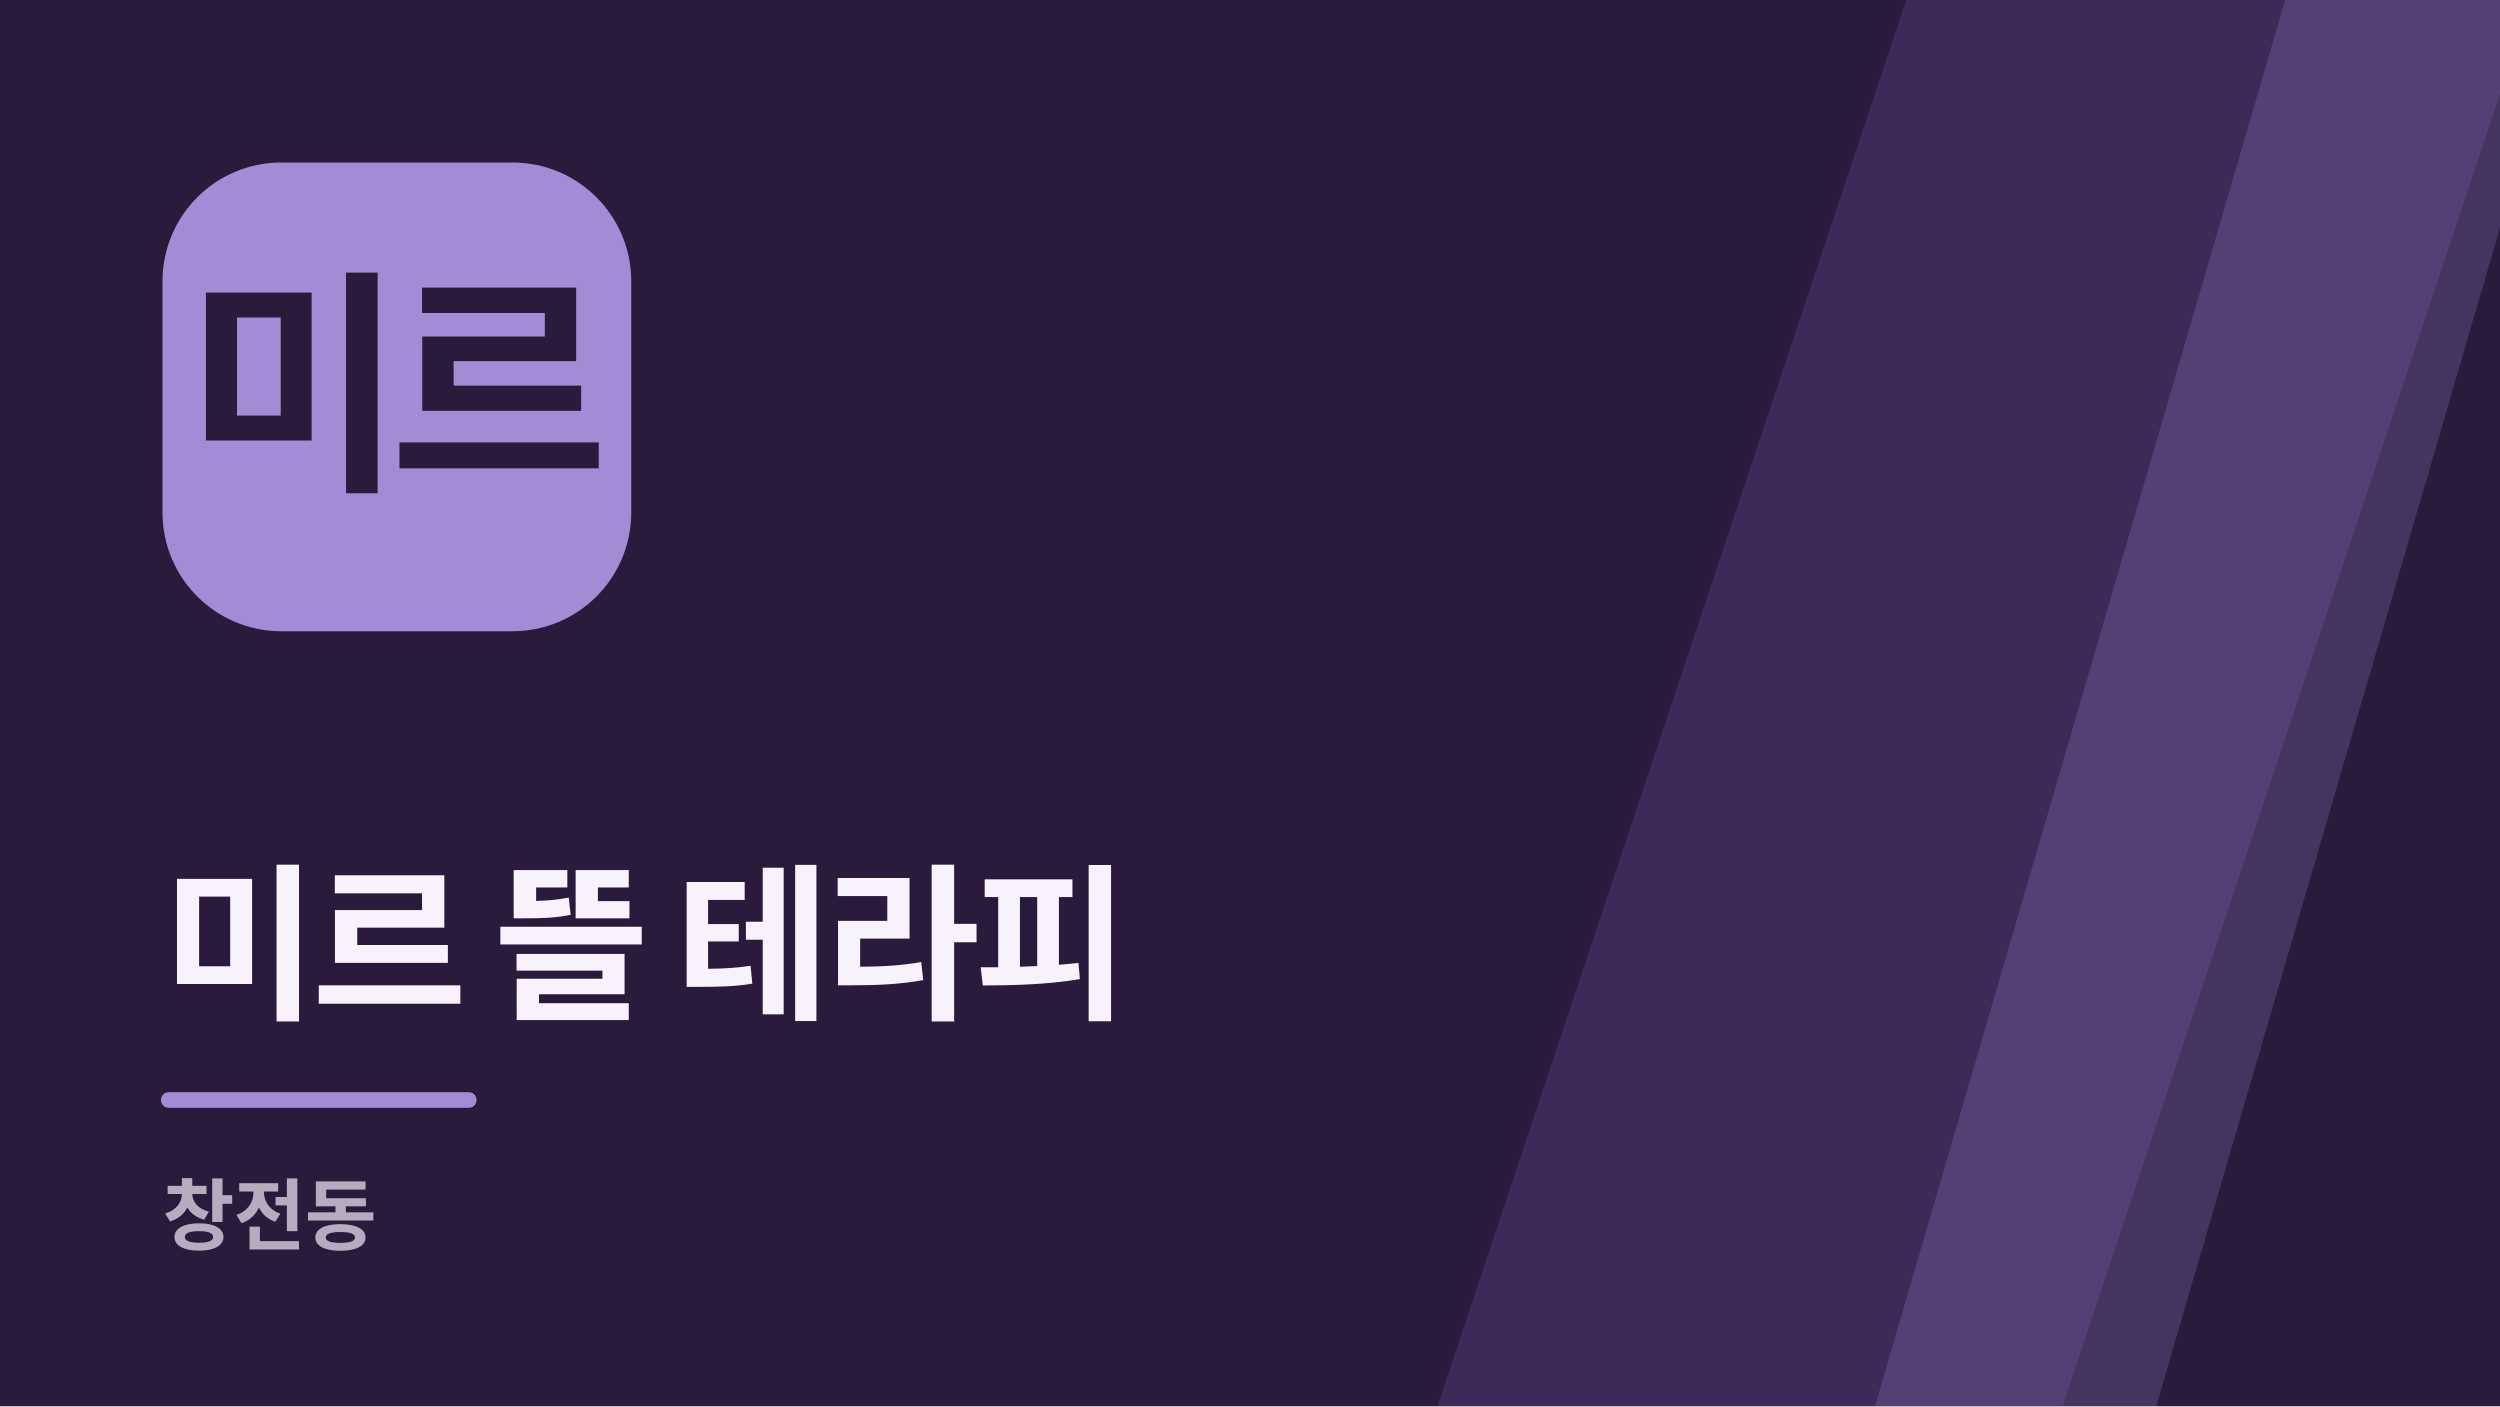
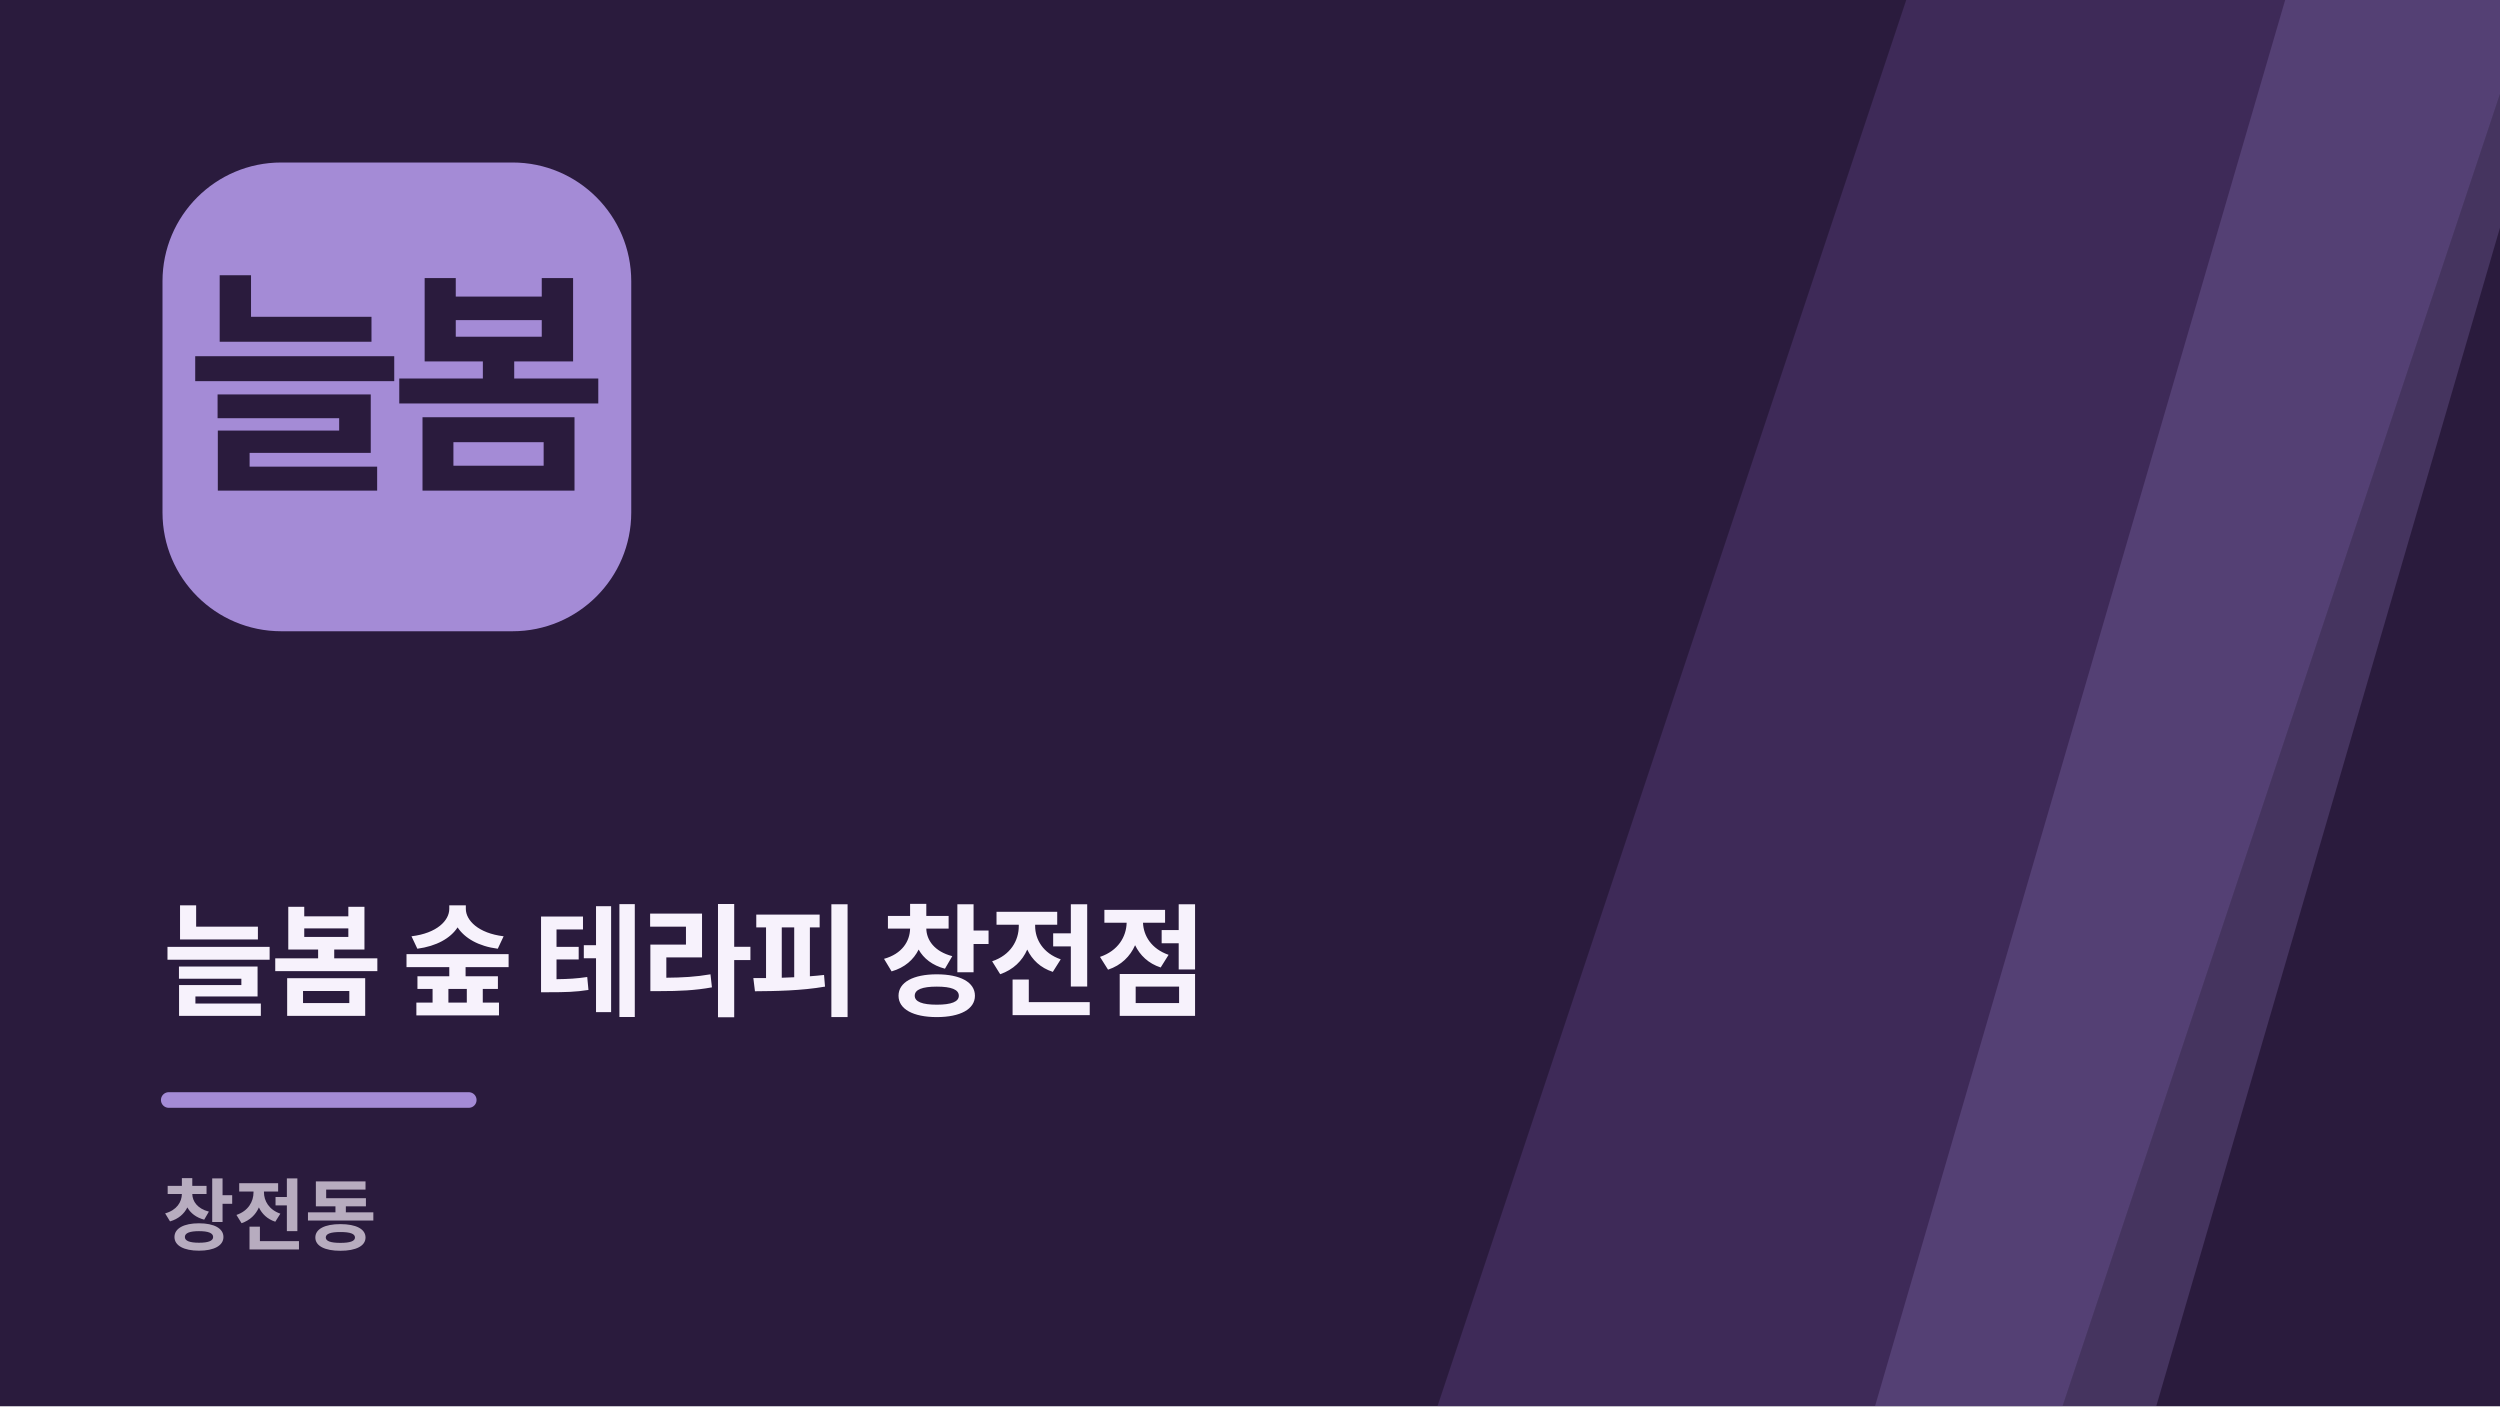
- <svg xmlns="http://www.w3.org/2000/svg" viewBox="0 0 800 450" role="img" preserveAspectRatio="xMidYMid slice" aria-label="미르 뜰 테라피 로드샵 · 방문 이미지">
+ <svg xmlns="http://www.w3.org/2000/svg" viewBox="0 0 800 450" role="img" preserveAspectRatio="xMidYMid slice" aria-label="늘봄 숲 테라피 창전점 로드샵 · 방문 이미지">
  <defs>
    <pattern id="sd3ec5a72" width="22" height="22" patternUnits="userSpaceOnUse">
      <circle cx="3" cy="3" r="2.3" fill="#EDE4F2" opacity=".34" />
    </pattern>
    <style> .k-ss-m{font-family:'Pretendard Variable',Pretendard,-apple-system,'Apple SD Gothic Neo','Noto Sans KR',sans-serif;font-weight:900;letter-spacing:-.06em} .k-ss-n{font-family:'Pretendard Variable',Pretendard,-apple-system,'Apple SD Gothic Neo','Noto Sans KR',sans-serif;font-weight:850;letter-spacing:-.035em} .k-ss-s{font-family:'Pretendard Variable',Pretendard,-apple-system,'Apple SD Gothic Neo','Noto Sans KR',sans-serif;font-weight:650;letter-spacing:-.01em} </style>
  </defs>
  <rect width="800" height="450" fill="#2A1B3D" />
  <path d="M620 -30 L820 -30 L660 450 L460 450Z" fill="#513A74" opacity=".5" />
  <path d="M740 -30 L830 -30 L690 450 L600 450Z" fill="#A48BD6" opacity=".22" />
  <rect x="52" y="52" width="150" height="150" rx="38" fill="#A48BD6" />
-   <text class="k-ss-m" x="127" y="151" text-anchor="middle" font-size="76" fill="#2A1B3D">미르</text>
-   <text class="k-ss-n" x="52" y="322" font-size="54" fill="#F7F2FC">미르 뜰 테라피</text>
+   <text class="k-ss-m" x="127" y="151" text-anchor="middle" font-size="76" fill="#2A1B3D">늘봄</text>
+   <text class="k-ss-n" x="52" y="322" font-size="39" fill="#F7F2FC">늘봄 숲 테라피 창전점</text>
  <line x1="54" y1="352" x2="150" y2="352" stroke="#A48BD6" stroke-width="5" stroke-linecap="round" />
  <text class="k-ss-s" x="52" y="398" font-size="25" fill="#EDE4F2" fill-opacity=".72">창전동</text>
</svg>
